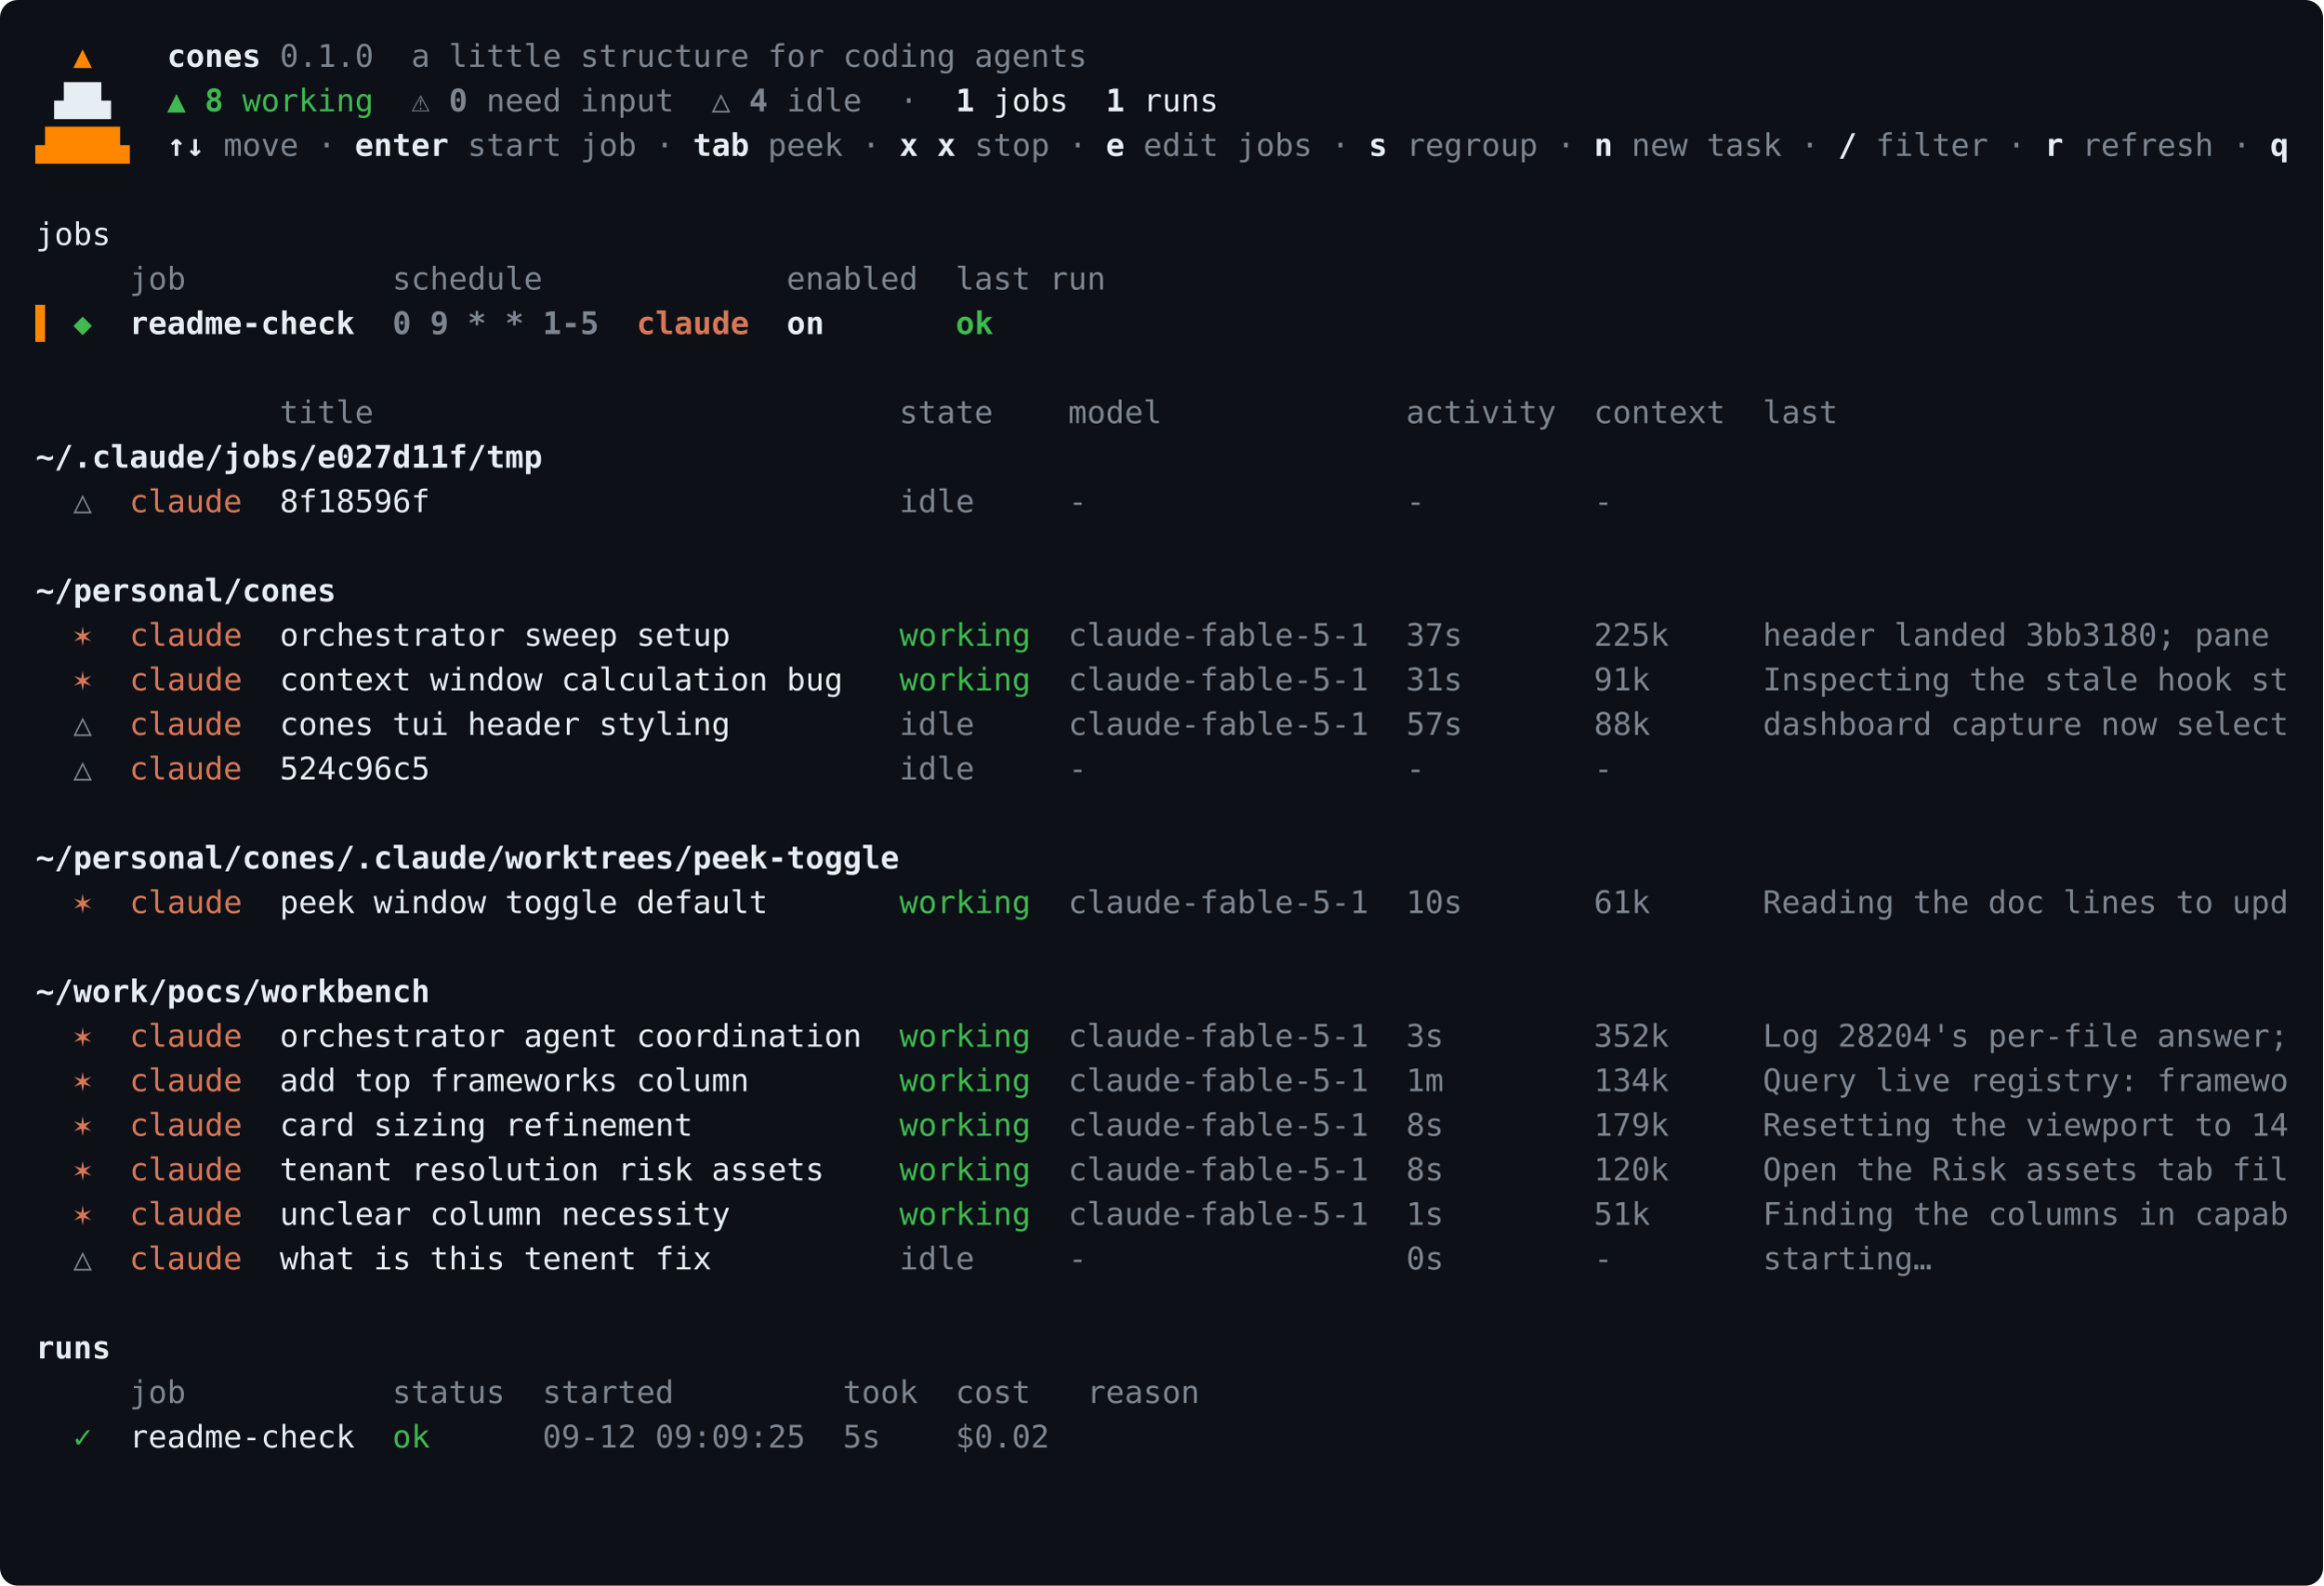
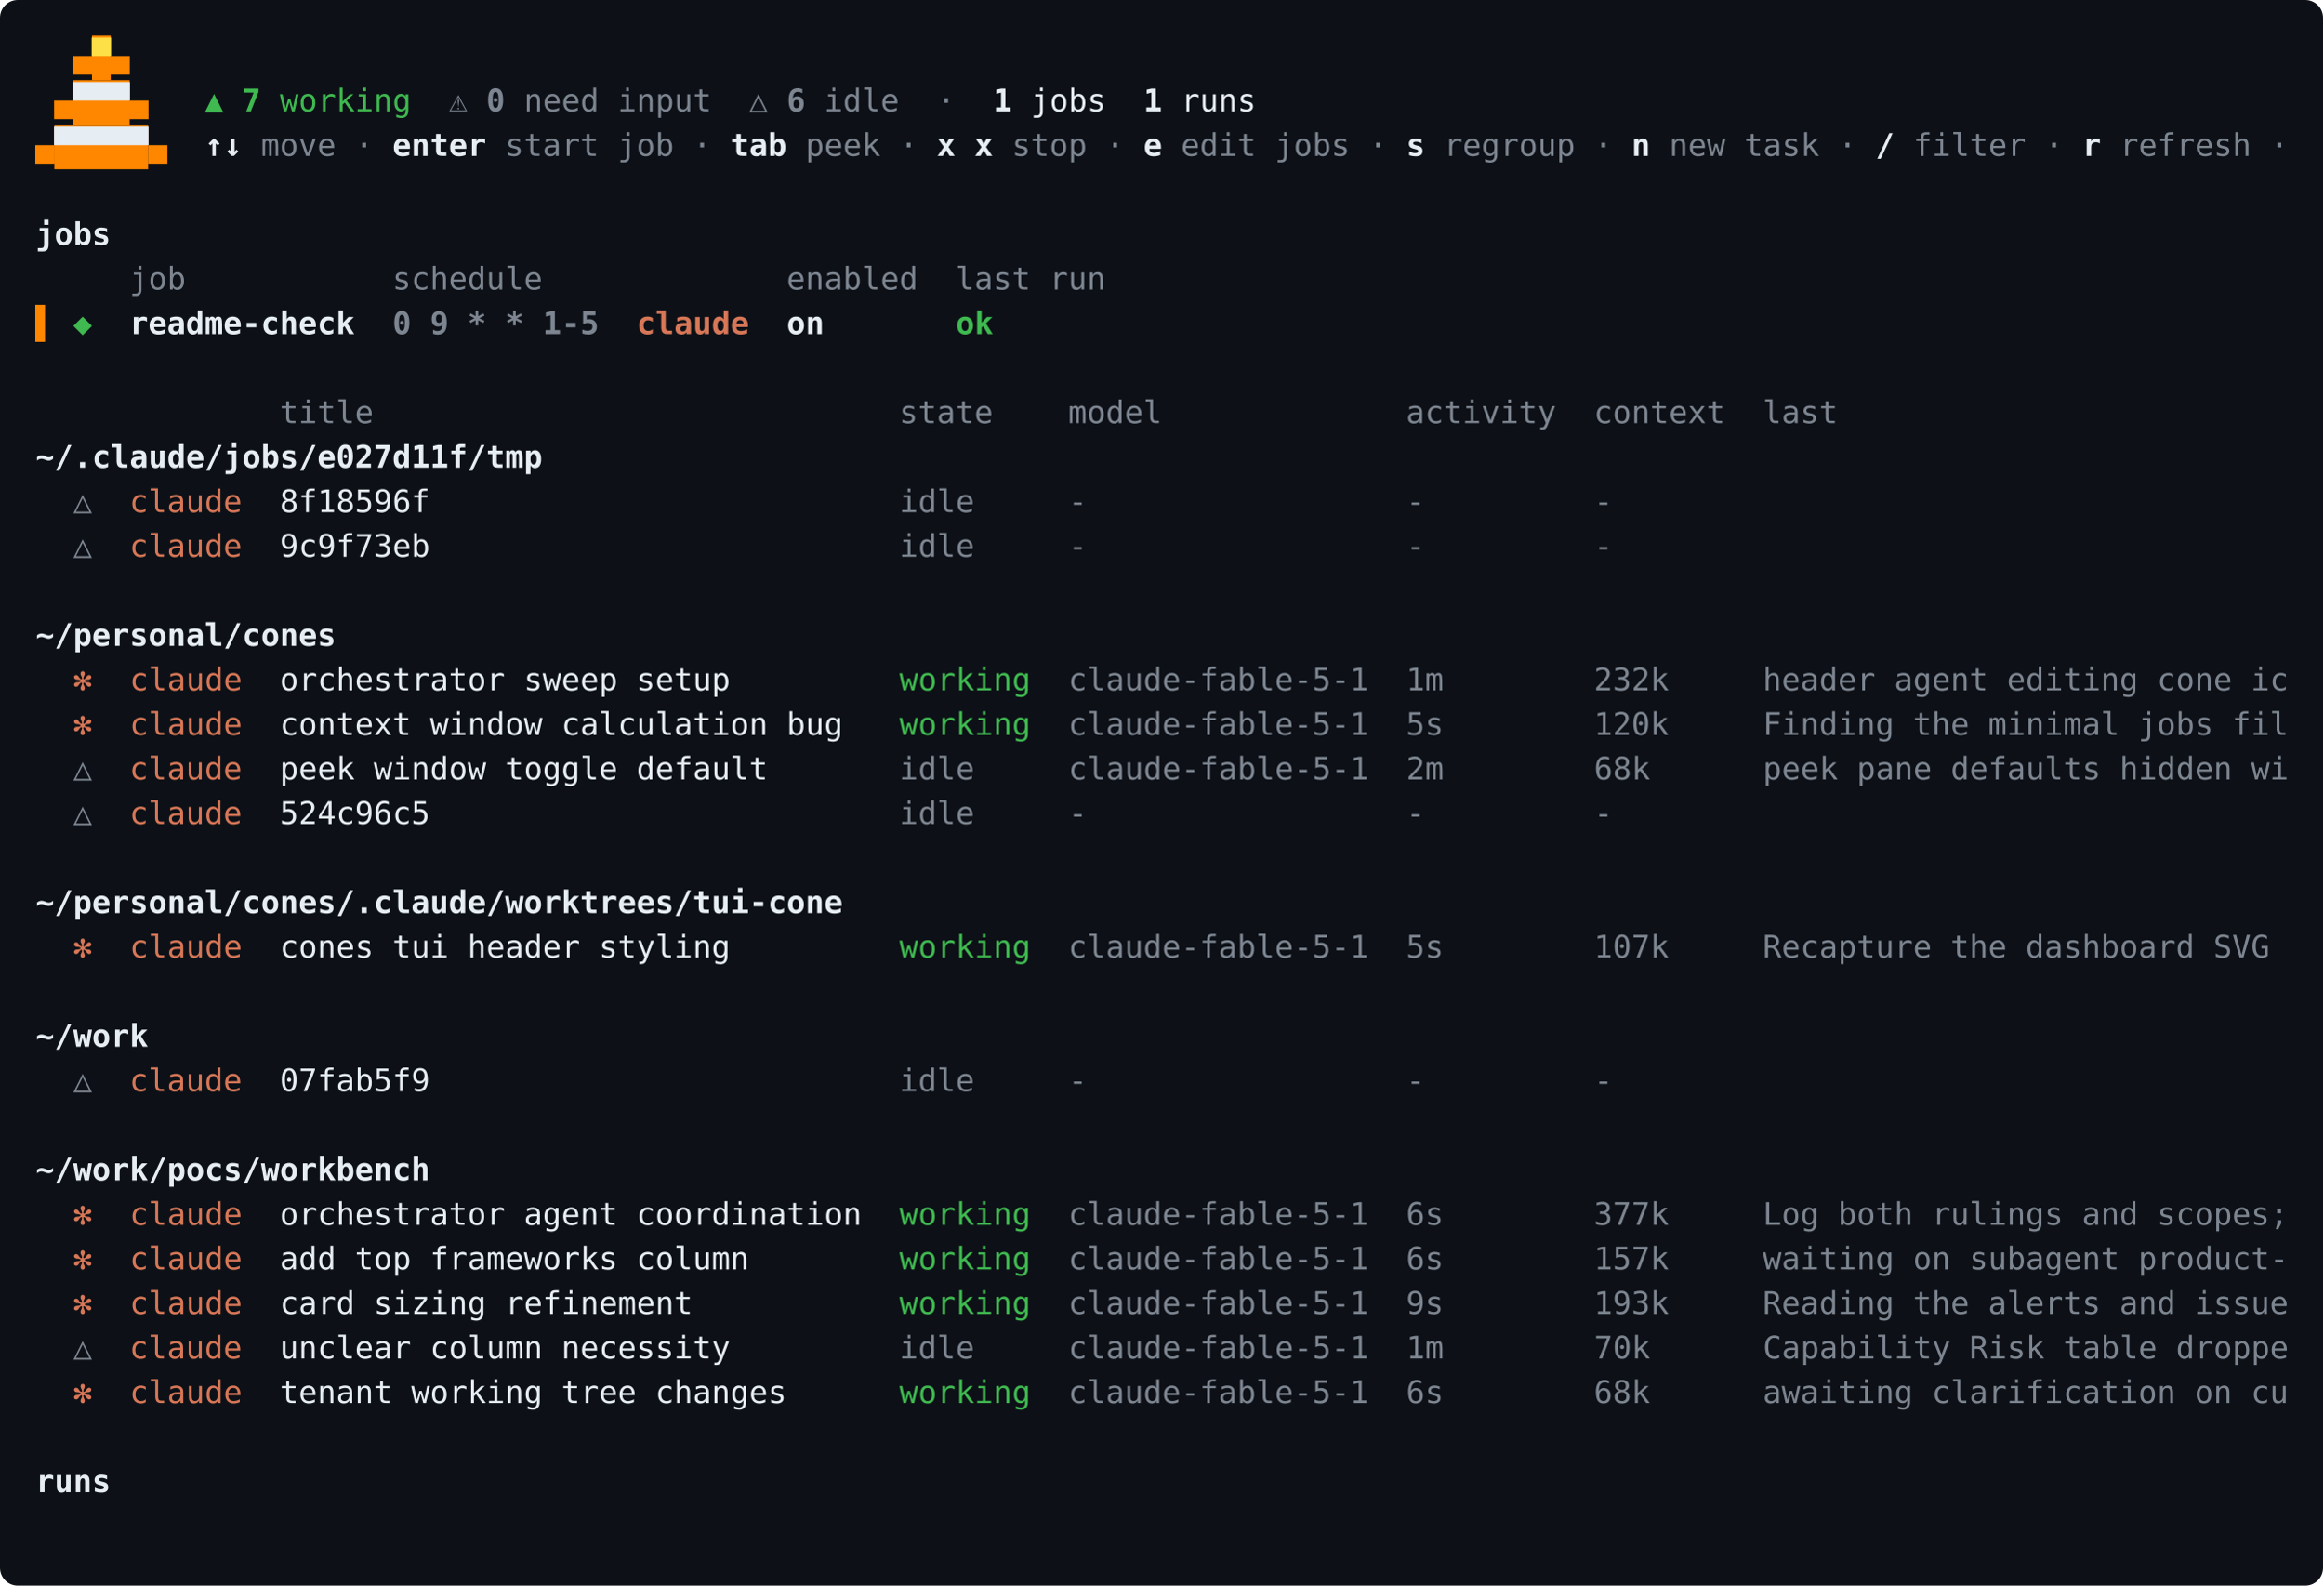
<svg xmlns="http://www.w3.org/2000/svg" width="1043" height="712" viewBox="0 0 1043 712" font-family="SFMono-Regular,Menlo,Consolas,monospace" font-size="14">
  <rect width="1043" height="712" rx="8" fill="#0d1117" />
-   <text x="16.0" y="30" xml:space="preserve" textLength="42.1" lengthAdjust="spacingAndGlyphs" fill="#ff8700">  ▲  </text>
-   <text x="75.0" y="30" xml:space="preserve" textLength="42.1" lengthAdjust="spacingAndGlyphs" fill="#e6edf3" font-weight="700">cones</text>
-   <text x="117.2" y="30" xml:space="preserve" textLength="370.9" lengthAdjust="spacingAndGlyphs" fill="#7d8590"> 0.1.0  a little structure for coding agents</text>
-   <text x="16.0" y="50" xml:space="preserve" textLength="42.1" lengthAdjust="spacingAndGlyphs" fill="#e6edf3"> ▟█▙ </text>
-   <text x="75.0" y="50" xml:space="preserve" textLength="16.9" lengthAdjust="spacingAndGlyphs" fill="#3fb950">▲ </text>
-   <text x="91.9" y="50" xml:space="preserve" textLength="8.4" lengthAdjust="spacingAndGlyphs" fill="#3fb950" font-weight="700">8</text>
-   <text x="100.3" y="50" xml:space="preserve" textLength="67.4" lengthAdjust="spacingAndGlyphs" fill="#3fb950"> working</text>
-   <text x="184.6" y="50" xml:space="preserve" textLength="16.9" lengthAdjust="spacingAndGlyphs" fill="#7d8590">⚠ </text>
-   <text x="201.5" y="50" xml:space="preserve" textLength="8.4" lengthAdjust="spacingAndGlyphs" fill="#7d8590" font-weight="700">0</text>
-   <text x="209.9" y="50" xml:space="preserve" textLength="92.7" lengthAdjust="spacingAndGlyphs" fill="#7d8590"> need input</text>
-   <text x="319.5" y="50" xml:space="preserve" textLength="16.9" lengthAdjust="spacingAndGlyphs" fill="#7d8590">△ </text>
-   <text x="336.3" y="50" xml:space="preserve" textLength="8.4" lengthAdjust="spacingAndGlyphs" fill="#7d8590" font-weight="700">4</text>
-   <text x="344.8" y="50" xml:space="preserve" textLength="42.1" lengthAdjust="spacingAndGlyphs" fill="#7d8590"> idle</text>
-   <text x="403.8" y="50" xml:space="preserve" textLength="25.3" lengthAdjust="spacingAndGlyphs" fill="#7d8590">·  </text>
-   <text x="429.1" y="50" xml:space="preserve" textLength="8.4" lengthAdjust="spacingAndGlyphs" fill="#e6edf3" font-weight="700">1</text>
-   <text x="437.5" y="50" xml:space="preserve" textLength="59.0" lengthAdjust="spacingAndGlyphs" fill="#e6edf3"> jobs  </text>
-   <text x="496.5" y="50" xml:space="preserve" textLength="8.4" lengthAdjust="spacingAndGlyphs" fill="#e6edf3" font-weight="700">1</text>
-   <text x="504.9" y="50" xml:space="preserve" textLength="42.1" lengthAdjust="spacingAndGlyphs" fill="#e6edf3"> runs</text>
-   <text x="16.0" y="70" xml:space="preserve" textLength="42.1" lengthAdjust="spacingAndGlyphs" fill="#ff8700">▟███▙</text>
-   <text x="75.0" y="70" xml:space="preserve" textLength="16.9" lengthAdjust="spacingAndGlyphs" fill="#e6edf3" font-weight="700">↑↓</text>
-   <text x="91.9" y="70" xml:space="preserve" textLength="67.4" lengthAdjust="spacingAndGlyphs" fill="#7d8590"> move · </text>
-   <text x="159.3" y="70" xml:space="preserve" textLength="42.1" lengthAdjust="spacingAndGlyphs" fill="#e6edf3" font-weight="700">enter</text>
-   <text x="201.5" y="70" xml:space="preserve" textLength="109.6" lengthAdjust="spacingAndGlyphs" fill="#7d8590"> start job · </text>
-   <text x="311.1" y="70" xml:space="preserve" textLength="25.3" lengthAdjust="spacingAndGlyphs" fill="#e6edf3" font-weight="700">tab</text>
-   <text x="336.3" y="70" xml:space="preserve" textLength="67.4" lengthAdjust="spacingAndGlyphs" fill="#7d8590"> peek · </text>
-   <text x="403.8" y="70" xml:space="preserve" textLength="25.3" lengthAdjust="spacingAndGlyphs" fill="#e6edf3" font-weight="700">x x</text>
-   <text x="429.1" y="70" xml:space="preserve" textLength="67.4" lengthAdjust="spacingAndGlyphs" fill="#7d8590"> stop · </text>
-   <text x="496.5" y="70" xml:space="preserve" textLength="8.4" lengthAdjust="spacingAndGlyphs" fill="#e6edf3" font-weight="700">e</text>
-   <text x="504.9" y="70" xml:space="preserve" textLength="109.6" lengthAdjust="spacingAndGlyphs" fill="#7d8590"> edit jobs · </text>
-   <text x="614.5" y="70" xml:space="preserve" textLength="8.4" lengthAdjust="spacingAndGlyphs" fill="#e6edf3" font-weight="700">s</text>
-   <text x="623.0" y="70" xml:space="preserve" textLength="92.7" lengthAdjust="spacingAndGlyphs" fill="#7d8590"> regroup · </text>
-   <text x="715.7" y="70" xml:space="preserve" textLength="8.4" lengthAdjust="spacingAndGlyphs" fill="#e6edf3" font-weight="700">n</text>
-   <text x="724.1" y="70" xml:space="preserve" textLength="101.2" lengthAdjust="spacingAndGlyphs" fill="#7d8590"> new task · </text>
-   <text x="825.3" y="70" xml:space="preserve" textLength="8.4" lengthAdjust="spacingAndGlyphs" fill="#e6edf3" font-weight="700">/</text>
-   <text x="833.7" y="70" xml:space="preserve" textLength="84.3" lengthAdjust="spacingAndGlyphs" fill="#7d8590"> filter · </text>
-   <text x="918.0" y="70" xml:space="preserve" textLength="8.4" lengthAdjust="spacingAndGlyphs" fill="#e6edf3" font-weight="700">r</text>
-   <text x="926.4" y="70" xml:space="preserve" textLength="92.7" lengthAdjust="spacingAndGlyphs" fill="#7d8590"> refresh · </text>
-   <text x="1019.2" y="70" xml:space="preserve" textLength="8.4" lengthAdjust="spacingAndGlyphs" fill="#e6edf3" font-weight="700">q</text>
-   <text x="16.0" y="110" xml:space="preserve" textLength="33.7" lengthAdjust="spacingAndGlyphs" fill="#e6edf3">jobs</text>
+   <text x="16.0" y="30" xml:space="preserve" textLength="25.3" lengthAdjust="spacingAndGlyphs" fill="#ff8700">  ▄</text>
+   <rect x="41.3" y="16" width="8.4" height="20" fill="#ff8700" />
+   <text x="41.3" y="30" xml:space="preserve" textLength="8.4" lengthAdjust="spacingAndGlyphs" fill="#fde047">▀</text>
+   <text x="49.7" y="30" xml:space="preserve" textLength="25.3" lengthAdjust="spacingAndGlyphs" fill="#ff8700">▄  </text>
+   <text x="16.0" y="50" xml:space="preserve" textLength="16.9" lengthAdjust="spacingAndGlyphs" fill="#ff8700"> ▄</text>
+   <rect x="32.9" y="36" width="25.3" height="20" fill="#ff8700" />
+   <text x="32.9" y="50" xml:space="preserve" textLength="25.3" lengthAdjust="spacingAndGlyphs" fill="#e6edf3">▀▀▀</text>
+   <text x="58.1" y="50" xml:space="preserve" textLength="16.9" lengthAdjust="spacingAndGlyphs" fill="#ff8700">▄ </text>
+   <text x="91.9" y="50" xml:space="preserve" textLength="16.9" lengthAdjust="spacingAndGlyphs" fill="#3fb950">▲ </text>
+   <text x="108.7" y="50" xml:space="preserve" textLength="8.4" lengthAdjust="spacingAndGlyphs" fill="#3fb950" font-weight="700">7</text>
+   <text x="117.2" y="50" xml:space="preserve" textLength="67.4" lengthAdjust="spacingAndGlyphs" fill="#3fb950"> working</text>
+   <text x="201.5" y="50" xml:space="preserve" textLength="16.9" lengthAdjust="spacingAndGlyphs" fill="#7d8590">⚠ </text>
+   <text x="218.3" y="50" xml:space="preserve" textLength="8.4" lengthAdjust="spacingAndGlyphs" fill="#7d8590" font-weight="700">0</text>
+   <text x="226.8" y="50" xml:space="preserve" textLength="92.7" lengthAdjust="spacingAndGlyphs" fill="#7d8590"> need input</text>
+   <text x="336.3" y="50" xml:space="preserve" textLength="16.9" lengthAdjust="spacingAndGlyphs" fill="#7d8590">△ </text>
+   <text x="353.2" y="50" xml:space="preserve" textLength="8.4" lengthAdjust="spacingAndGlyphs" fill="#7d8590" font-weight="700">6</text>
+   <text x="361.6" y="50" xml:space="preserve" textLength="42.1" lengthAdjust="spacingAndGlyphs" fill="#7d8590"> idle</text>
+   <text x="420.6" y="50" xml:space="preserve" textLength="25.3" lengthAdjust="spacingAndGlyphs" fill="#7d8590">·  </text>
+   <text x="445.9" y="50" xml:space="preserve" textLength="8.4" lengthAdjust="spacingAndGlyphs" fill="#e6edf3" font-weight="700">1</text>
+   <text x="454.4" y="50" xml:space="preserve" textLength="59.0" lengthAdjust="spacingAndGlyphs" fill="#e6edf3"> jobs  </text>
+   <text x="513.4" y="50" xml:space="preserve" textLength="8.4" lengthAdjust="spacingAndGlyphs" fill="#e6edf3" font-weight="700">1</text>
+   <text x="521.8" y="50" xml:space="preserve" textLength="42.1" lengthAdjust="spacingAndGlyphs" fill="#e6edf3"> runs</text>
+   <text x="16.0" y="70" xml:space="preserve" textLength="8.4" lengthAdjust="spacingAndGlyphs" fill="#ff8700">▄</text>
+   <rect x="24.4" y="56" width="42.1" height="20" fill="#ff8700" />
+   <text x="24.4" y="70" xml:space="preserve" textLength="42.1" lengthAdjust="spacingAndGlyphs" fill="#e6edf3">▀▀▀▀▀</text>
+   <text x="66.6" y="70" xml:space="preserve" textLength="8.4" lengthAdjust="spacingAndGlyphs" fill="#ff8700">▄</text>
+   <text x="91.9" y="70" xml:space="preserve" textLength="16.9" lengthAdjust="spacingAndGlyphs" fill="#e6edf3" font-weight="700">↑↓</text>
+   <text x="108.7" y="70" xml:space="preserve" textLength="67.4" lengthAdjust="spacingAndGlyphs" fill="#7d8590"> move · </text>
+   <text x="176.2" y="70" xml:space="preserve" textLength="42.1" lengthAdjust="spacingAndGlyphs" fill="#e6edf3" font-weight="700">enter</text>
+   <text x="218.3" y="70" xml:space="preserve" textLength="109.6" lengthAdjust="spacingAndGlyphs" fill="#7d8590"> start job · </text>
+   <text x="327.9" y="70" xml:space="preserve" textLength="25.3" lengthAdjust="spacingAndGlyphs" fill="#e6edf3" font-weight="700">tab</text>
+   <text x="353.2" y="70" xml:space="preserve" textLength="67.4" lengthAdjust="spacingAndGlyphs" fill="#7d8590"> peek · </text>
+   <text x="420.6" y="70" xml:space="preserve" textLength="25.3" lengthAdjust="spacingAndGlyphs" fill="#e6edf3" font-weight="700">x x</text>
+   <text x="445.9" y="70" xml:space="preserve" textLength="67.4" lengthAdjust="spacingAndGlyphs" fill="#7d8590"> stop · </text>
+   <text x="513.4" y="70" xml:space="preserve" textLength="8.4" lengthAdjust="spacingAndGlyphs" fill="#e6edf3" font-weight="700">e</text>
+   <text x="521.8" y="70" xml:space="preserve" textLength="109.6" lengthAdjust="spacingAndGlyphs" fill="#7d8590"> edit jobs · </text>
+   <text x="631.4" y="70" xml:space="preserve" textLength="8.4" lengthAdjust="spacingAndGlyphs" fill="#e6edf3" font-weight="700">s</text>
+   <text x="639.8" y="70" xml:space="preserve" textLength="92.7" lengthAdjust="spacingAndGlyphs" fill="#7d8590"> regroup · </text>
+   <text x="732.5" y="70" xml:space="preserve" textLength="8.4" lengthAdjust="spacingAndGlyphs" fill="#e6edf3" font-weight="700">n</text>
+   <text x="741.0" y="70" xml:space="preserve" textLength="101.2" lengthAdjust="spacingAndGlyphs" fill="#7d8590"> new task · </text>
+   <text x="842.1" y="70" xml:space="preserve" textLength="8.4" lengthAdjust="spacingAndGlyphs" fill="#e6edf3" font-weight="700">/</text>
+   <text x="850.6" y="70" xml:space="preserve" textLength="84.3" lengthAdjust="spacingAndGlyphs" fill="#7d8590"> filter · </text>
+   <text x="934.9" y="70" xml:space="preserve" textLength="8.4" lengthAdjust="spacingAndGlyphs" fill="#e6edf3" font-weight="700">r</text>
+   <text x="943.3" y="70" xml:space="preserve" textLength="84.3" lengthAdjust="spacingAndGlyphs" fill="#7d8590"> refresh ·</text>
+   <text x="16.0" y="110" xml:space="preserve" textLength="33.7" lengthAdjust="spacingAndGlyphs" fill="#e6edf3" font-weight="700">jobs</text>
  <text x="16.0" y="130" xml:space="preserve" textLength="480.5" lengthAdjust="spacingAndGlyphs" fill="#7d8590">     job           schedule             enabled  last run</text>
  <text x="16.0" y="150" xml:space="preserve" textLength="16.9" lengthAdjust="spacingAndGlyphs" fill="#ff8700" font-weight="700">▌ </text>
  <text x="32.9" y="150" xml:space="preserve" textLength="25.3" lengthAdjust="spacingAndGlyphs" fill="#3fb950" font-weight="700">◆  </text>
  <text x="58.1" y="150" xml:space="preserve" textLength="118.0" lengthAdjust="spacingAndGlyphs" fill="#e6edf3" font-weight="700">readme-check  </text>
  <text x="176.2" y="150" xml:space="preserve" textLength="109.6" lengthAdjust="spacingAndGlyphs" fill="#7d8590" font-weight="700">0 9 * * 1-5  </text>
  <text x="285.8" y="150" xml:space="preserve" textLength="67.4" lengthAdjust="spacingAndGlyphs" fill="#d77757" font-weight="700">claude  </text>
  <text x="353.2" y="150" xml:space="preserve" textLength="75.9" lengthAdjust="spacingAndGlyphs" fill="#e6edf3" font-weight="700">on       </text>
  <text x="429.1" y="150" xml:space="preserve" textLength="16.9" lengthAdjust="spacingAndGlyphs" fill="#3fb950" font-weight="700">ok</text>
  <text x="16.0" y="190" xml:space="preserve" textLength="809.3" lengthAdjust="spacingAndGlyphs" fill="#7d8590">             title                            state    model             activity  context  last</text>
  <text x="16.0" y="210" xml:space="preserve" textLength="227.6" lengthAdjust="spacingAndGlyphs" fill="#e6edf3" font-weight="700">~/.claude/jobs/e027d11f/tmp</text>
  <text x="32.9" y="230" xml:space="preserve" textLength="25.3" lengthAdjust="spacingAndGlyphs" fill="#7d8590">△  </text>
  <text x="58.1" y="230" xml:space="preserve" textLength="67.4" lengthAdjust="spacingAndGlyphs" fill="#d77757">claude  </text>
  <text x="125.6" y="230" xml:space="preserve" textLength="278.2" lengthAdjust="spacingAndGlyphs" fill="#e6edf3">8f18596f                         </text>
  <text x="403.8" y="230" xml:space="preserve" textLength="387.8" lengthAdjust="spacingAndGlyphs" fill="#7d8590">idle     -                 -         -        </text>
-   <text x="16.0" y="270" xml:space="preserve" textLength="134.9" lengthAdjust="spacingAndGlyphs" fill="#e6edf3" font-weight="700">~/personal/cones</text>
-   <text x="32.9" y="290" xml:space="preserve" textLength="92.7" lengthAdjust="spacingAndGlyphs" fill="#d77757">✶  claude  </text>
-   <text x="125.6" y="290" xml:space="preserve" textLength="278.2" lengthAdjust="spacingAndGlyphs" fill="#e6edf3">orchestrator sweep setup         </text>
-   <text x="403.8" y="290" xml:space="preserve" textLength="75.9" lengthAdjust="spacingAndGlyphs" fill="#3fb950">working  </text>
-   <text x="479.6" y="290" xml:space="preserve" textLength="539.5" lengthAdjust="spacingAndGlyphs" fill="#7d8590">claude-fable-5-1  37s       225k     header landed 3bb3180; pane</text>
-   <text x="32.9" y="310" xml:space="preserve" textLength="92.7" lengthAdjust="spacingAndGlyphs" fill="#d77757">✶  claude  </text>
-   <text x="125.6" y="310" xml:space="preserve" textLength="278.2" lengthAdjust="spacingAndGlyphs" fill="#e6edf3">context window calculation bug   </text>
+   <text x="32.9" y="250" xml:space="preserve" textLength="25.3" lengthAdjust="spacingAndGlyphs" fill="#7d8590">△  </text>
+   <text x="58.1" y="250" xml:space="preserve" textLength="67.4" lengthAdjust="spacingAndGlyphs" fill="#d77757">claude  </text>
+   <text x="125.6" y="250" xml:space="preserve" textLength="278.2" lengthAdjust="spacingAndGlyphs" fill="#e6edf3">9c9f73eb                         </text>
+   <text x="403.8" y="250" xml:space="preserve" textLength="387.8" lengthAdjust="spacingAndGlyphs" fill="#7d8590">idle     -                 -         -        </text>
+   <text x="16.0" y="290" xml:space="preserve" textLength="134.9" lengthAdjust="spacingAndGlyphs" fill="#e6edf3" font-weight="700">~/personal/cones</text>
+   <text x="32.9" y="310" xml:space="preserve" textLength="92.7" lengthAdjust="spacingAndGlyphs" fill="#d77757">✻  claude  </text>
+   <text x="125.6" y="310" xml:space="preserve" textLength="278.2" lengthAdjust="spacingAndGlyphs" fill="#e6edf3">orchestrator sweep setup         </text>
  <text x="403.8" y="310" xml:space="preserve" textLength="75.9" lengthAdjust="spacingAndGlyphs" fill="#3fb950">working  </text>
-   <text x="479.6" y="310" xml:space="preserve" textLength="547.9" lengthAdjust="spacingAndGlyphs" fill="#7d8590">claude-fable-5-1  31s       91k      Inspecting the stale hook st</text>
-   <text x="32.9" y="330" xml:space="preserve" textLength="25.3" lengthAdjust="spacingAndGlyphs" fill="#7d8590">△  </text>
-   <text x="58.1" y="330" xml:space="preserve" textLength="67.4" lengthAdjust="spacingAndGlyphs" fill="#d77757">claude  </text>
-   <text x="125.6" y="330" xml:space="preserve" textLength="278.2" lengthAdjust="spacingAndGlyphs" fill="#e6edf3">cones tui header styling         </text>
-   <text x="403.8" y="330" xml:space="preserve" textLength="623.8" lengthAdjust="spacingAndGlyphs" fill="#7d8590">idle     claude-fable-5-1  57s       88k      dashboard capture now select</text>
+   <text x="479.6" y="310" xml:space="preserve" textLength="547.9" lengthAdjust="spacingAndGlyphs" fill="#7d8590">claude-fable-5-1  1m        232k     header agent editing cone ic</text>
+   <text x="32.9" y="330" xml:space="preserve" textLength="92.7" lengthAdjust="spacingAndGlyphs" fill="#d77757">✻  claude  </text>
+   <text x="125.6" y="330" xml:space="preserve" textLength="278.2" lengthAdjust="spacingAndGlyphs" fill="#e6edf3">context window calculation bug   </text>
+   <text x="403.8" y="330" xml:space="preserve" textLength="75.9" lengthAdjust="spacingAndGlyphs" fill="#3fb950">working  </text>
+   <text x="479.6" y="330" xml:space="preserve" textLength="547.9" lengthAdjust="spacingAndGlyphs" fill="#7d8590">claude-fable-5-1  5s        120k     Finding the minimal jobs fil</text>
  <text x="32.9" y="350" xml:space="preserve" textLength="25.3" lengthAdjust="spacingAndGlyphs" fill="#7d8590">△  </text>
  <text x="58.1" y="350" xml:space="preserve" textLength="67.4" lengthAdjust="spacingAndGlyphs" fill="#d77757">claude  </text>
-   <text x="125.6" y="350" xml:space="preserve" textLength="278.2" lengthAdjust="spacingAndGlyphs" fill="#e6edf3">524c96c5                         </text>
-   <text x="403.8" y="350" xml:space="preserve" textLength="387.8" lengthAdjust="spacingAndGlyphs" fill="#7d8590">idle     -                 -         -        </text>
-   <text x="16.0" y="390" xml:space="preserve" textLength="387.8" lengthAdjust="spacingAndGlyphs" fill="#e6edf3" font-weight="700">~/personal/cones/.claude/worktrees/peek-toggle</text>
-   <text x="32.9" y="410" xml:space="preserve" textLength="92.7" lengthAdjust="spacingAndGlyphs" fill="#d77757">✶  claude  </text>
-   <text x="125.6" y="410" xml:space="preserve" textLength="278.2" lengthAdjust="spacingAndGlyphs" fill="#e6edf3">peek window toggle default       </text>
-   <text x="403.8" y="410" xml:space="preserve" textLength="75.9" lengthAdjust="spacingAndGlyphs" fill="#3fb950">working  </text>
-   <text x="479.6" y="410" xml:space="preserve" textLength="547.9" lengthAdjust="spacingAndGlyphs" fill="#7d8590">claude-fable-5-1  10s       61k      Reading the doc lines to upd</text>
-   <text x="16.0" y="450" xml:space="preserve" textLength="177.0" lengthAdjust="spacingAndGlyphs" fill="#e6edf3" font-weight="700">~/work/pocs/workbench</text>
-   <text x="32.9" y="470" xml:space="preserve" textLength="92.7" lengthAdjust="spacingAndGlyphs" fill="#d77757">✶  claude  </text>
-   <text x="125.6" y="470" xml:space="preserve" textLength="278.2" lengthAdjust="spacingAndGlyphs" fill="#e6edf3">orchestrator agent coordination  </text>
-   <text x="403.8" y="470" xml:space="preserve" textLength="75.9" lengthAdjust="spacingAndGlyphs" fill="#3fb950">working  </text>
-   <text x="479.6" y="470" xml:space="preserve" textLength="547.9" lengthAdjust="spacingAndGlyphs" fill="#7d8590">claude-fable-5-1  3s        352k     Log 28204's per-file answer;</text>
-   <text x="32.9" y="490" xml:space="preserve" textLength="92.7" lengthAdjust="spacingAndGlyphs" fill="#d77757">✶  claude  </text>
-   <text x="125.6" y="490" xml:space="preserve" textLength="278.2" lengthAdjust="spacingAndGlyphs" fill="#e6edf3">add top frameworks column        </text>
-   <text x="403.8" y="490" xml:space="preserve" textLength="75.9" lengthAdjust="spacingAndGlyphs" fill="#3fb950">working  </text>
-   <text x="479.6" y="490" xml:space="preserve" textLength="547.9" lengthAdjust="spacingAndGlyphs" fill="#7d8590">claude-fable-5-1  1m        134k     Query live registry: framewo</text>
-   <text x="32.9" y="510" xml:space="preserve" textLength="92.7" lengthAdjust="spacingAndGlyphs" fill="#d77757">✶  claude  </text>
-   <text x="125.6" y="510" xml:space="preserve" textLength="278.2" lengthAdjust="spacingAndGlyphs" fill="#e6edf3">card sizing refinement           </text>
-   <text x="403.8" y="510" xml:space="preserve" textLength="75.9" lengthAdjust="spacingAndGlyphs" fill="#3fb950">working  </text>
-   <text x="479.6" y="510" xml:space="preserve" textLength="547.9" lengthAdjust="spacingAndGlyphs" fill="#7d8590">claude-fable-5-1  8s        179k     Resetting the viewport to 14</text>
-   <text x="32.9" y="530" xml:space="preserve" textLength="92.7" lengthAdjust="spacingAndGlyphs" fill="#d77757">✶  claude  </text>
-   <text x="125.6" y="530" xml:space="preserve" textLength="278.2" lengthAdjust="spacingAndGlyphs" fill="#e6edf3">tenant resolution risk assets    </text>
-   <text x="403.8" y="530" xml:space="preserve" textLength="75.9" lengthAdjust="spacingAndGlyphs" fill="#3fb950">working  </text>
-   <text x="479.6" y="530" xml:space="preserve" textLength="547.9" lengthAdjust="spacingAndGlyphs" fill="#7d8590">claude-fable-5-1  8s        120k     Open the Risk assets tab fil</text>
-   <text x="32.9" y="550" xml:space="preserve" textLength="92.7" lengthAdjust="spacingAndGlyphs" fill="#d77757">✶  claude  </text>
-   <text x="125.6" y="550" xml:space="preserve" textLength="278.2" lengthAdjust="spacingAndGlyphs" fill="#e6edf3">unclear column necessity         </text>
+   <text x="125.6" y="350" xml:space="preserve" textLength="278.2" lengthAdjust="spacingAndGlyphs" fill="#e6edf3">peek window toggle default       </text>
+   <text x="403.8" y="350" xml:space="preserve" textLength="623.8" lengthAdjust="spacingAndGlyphs" fill="#7d8590">idle     claude-fable-5-1  2m        68k      peek pane defaults hidden wi</text>
+   <text x="32.9" y="370" xml:space="preserve" textLength="25.3" lengthAdjust="spacingAndGlyphs" fill="#7d8590">△  </text>
+   <text x="58.1" y="370" xml:space="preserve" textLength="67.4" lengthAdjust="spacingAndGlyphs" fill="#d77757">claude  </text>
+   <text x="125.6" y="370" xml:space="preserve" textLength="278.2" lengthAdjust="spacingAndGlyphs" fill="#e6edf3">524c96c5                         </text>
+   <text x="403.8" y="370" xml:space="preserve" textLength="387.8" lengthAdjust="spacingAndGlyphs" fill="#7d8590">idle     -                 -         -        </text>
+   <text x="16.0" y="410" xml:space="preserve" textLength="362.5" lengthAdjust="spacingAndGlyphs" fill="#e6edf3" font-weight="700">~/personal/cones/.claude/worktrees/tui-cone</text>
+   <text x="32.9" y="430" xml:space="preserve" textLength="92.7" lengthAdjust="spacingAndGlyphs" fill="#d77757">✻  claude  </text>
+   <text x="125.6" y="430" xml:space="preserve" textLength="278.2" lengthAdjust="spacingAndGlyphs" fill="#e6edf3">cones tui header styling         </text>
+   <text x="403.8" y="430" xml:space="preserve" textLength="75.9" lengthAdjust="spacingAndGlyphs" fill="#3fb950">working  </text>
+   <text x="479.6" y="430" xml:space="preserve" textLength="539.5" lengthAdjust="spacingAndGlyphs" fill="#7d8590">claude-fable-5-1  5s        107k     Recapture the dashboard SVG</text>
+   <text x="16.0" y="470" xml:space="preserve" textLength="50.6" lengthAdjust="spacingAndGlyphs" fill="#e6edf3" font-weight="700">~/work</text>
+   <text x="32.9" y="490" xml:space="preserve" textLength="25.3" lengthAdjust="spacingAndGlyphs" fill="#7d8590">△  </text>
+   <text x="58.1" y="490" xml:space="preserve" textLength="67.4" lengthAdjust="spacingAndGlyphs" fill="#d77757">claude  </text>
+   <text x="125.6" y="490" xml:space="preserve" textLength="278.2" lengthAdjust="spacingAndGlyphs" fill="#e6edf3">07fab5f9                         </text>
+   <text x="403.8" y="490" xml:space="preserve" textLength="387.8" lengthAdjust="spacingAndGlyphs" fill="#7d8590">idle     -                 -         -        </text>
+   <text x="16.0" y="530" xml:space="preserve" textLength="177.0" lengthAdjust="spacingAndGlyphs" fill="#e6edf3" font-weight="700">~/work/pocs/workbench</text>
+   <text x="32.9" y="550" xml:space="preserve" textLength="92.7" lengthAdjust="spacingAndGlyphs" fill="#d77757">✻  claude  </text>
+   <text x="125.6" y="550" xml:space="preserve" textLength="278.2" lengthAdjust="spacingAndGlyphs" fill="#e6edf3">orchestrator agent coordination  </text>
  <text x="403.8" y="550" xml:space="preserve" textLength="75.9" lengthAdjust="spacingAndGlyphs" fill="#3fb950">working  </text>
-   <text x="479.6" y="550" xml:space="preserve" textLength="547.9" lengthAdjust="spacingAndGlyphs" fill="#7d8590">claude-fable-5-1  1s        51k      Finding the columns in capab</text>
-   <text x="32.9" y="570" xml:space="preserve" textLength="25.3" lengthAdjust="spacingAndGlyphs" fill="#7d8590">△  </text>
-   <text x="58.1" y="570" xml:space="preserve" textLength="67.4" lengthAdjust="spacingAndGlyphs" fill="#d77757">claude  </text>
-   <text x="125.6" y="570" xml:space="preserve" textLength="278.2" lengthAdjust="spacingAndGlyphs" fill="#e6edf3">what is this tenent fix          </text>
-   <text x="403.8" y="570" xml:space="preserve" textLength="463.6" lengthAdjust="spacingAndGlyphs" fill="#7d8590">idle     -                 0s        -        starting…</text>
-   <text x="16.0" y="610" xml:space="preserve" textLength="33.7" lengthAdjust="spacingAndGlyphs" fill="#e6edf3" font-weight="700">runs</text>
-   <text x="16.0" y="630" xml:space="preserve" textLength="522.7" lengthAdjust="spacingAndGlyphs" fill="#7d8590">     job           status  started         took  cost   reason</text>
-   <text x="32.9" y="650" xml:space="preserve" textLength="25.3" lengthAdjust="spacingAndGlyphs" fill="#3fb950">✓  </text>
-   <text x="58.1" y="650" xml:space="preserve" textLength="118.0" lengthAdjust="spacingAndGlyphs" fill="#e6edf3">readme-check  </text>
-   <text x="176.2" y="650" xml:space="preserve" textLength="67.4" lengthAdjust="spacingAndGlyphs" fill="#3fb950">ok      </text>
-   <text x="243.6" y="650" xml:space="preserve" textLength="244.5" lengthAdjust="spacingAndGlyphs" fill="#7d8590">09-12 09:09:25  5s    $0.02  </text>
+   <text x="479.6" y="550" xml:space="preserve" textLength="547.9" lengthAdjust="spacingAndGlyphs" fill="#7d8590">claude-fable-5-1  6s        377k     Log both rulings and scopes;</text>
+   <text x="32.9" y="570" xml:space="preserve" textLength="92.7" lengthAdjust="spacingAndGlyphs" fill="#d77757">✻  claude  </text>
+   <text x="125.6" y="570" xml:space="preserve" textLength="278.2" lengthAdjust="spacingAndGlyphs" fill="#e6edf3">add top frameworks column        </text>
+   <text x="403.8" y="570" xml:space="preserve" textLength="75.9" lengthAdjust="spacingAndGlyphs" fill="#3fb950">working  </text>
+   <text x="479.6" y="570" xml:space="preserve" textLength="547.9" lengthAdjust="spacingAndGlyphs" fill="#7d8590">claude-fable-5-1  6s        157k     waiting on subagent product-</text>
+   <text x="32.9" y="590" xml:space="preserve" textLength="92.7" lengthAdjust="spacingAndGlyphs" fill="#d77757">✻  claude  </text>
+   <text x="125.6" y="590" xml:space="preserve" textLength="278.2" lengthAdjust="spacingAndGlyphs" fill="#e6edf3">card sizing refinement           </text>
+   <text x="403.8" y="590" xml:space="preserve" textLength="75.9" lengthAdjust="spacingAndGlyphs" fill="#3fb950">working  </text>
+   <text x="479.6" y="590" xml:space="preserve" textLength="547.9" lengthAdjust="spacingAndGlyphs" fill="#7d8590">claude-fable-5-1  9s        193k     Reading the alerts and issue</text>
+   <text x="32.9" y="610" xml:space="preserve" textLength="25.3" lengthAdjust="spacingAndGlyphs" fill="#7d8590">△  </text>
+   <text x="58.1" y="610" xml:space="preserve" textLength="67.4" lengthAdjust="spacingAndGlyphs" fill="#d77757">claude  </text>
+   <text x="125.6" y="610" xml:space="preserve" textLength="278.2" lengthAdjust="spacingAndGlyphs" fill="#e6edf3">unclear column necessity         </text>
+   <text x="403.8" y="610" xml:space="preserve" textLength="623.8" lengthAdjust="spacingAndGlyphs" fill="#7d8590">idle     claude-fable-5-1  1m        70k      Capability Risk table droppe</text>
+   <text x="32.9" y="630" xml:space="preserve" textLength="92.7" lengthAdjust="spacingAndGlyphs" fill="#d77757">✻  claude  </text>
+   <text x="125.6" y="630" xml:space="preserve" textLength="278.2" lengthAdjust="spacingAndGlyphs" fill="#e6edf3">tenant working tree changes      </text>
+   <text x="403.8" y="630" xml:space="preserve" textLength="75.9" lengthAdjust="spacingAndGlyphs" fill="#3fb950">working  </text>
+   <text x="479.6" y="630" xml:space="preserve" textLength="547.9" lengthAdjust="spacingAndGlyphs" fill="#7d8590">claude-fable-5-1  6s        68k      awaiting clarification on cu</text>
+   <text x="16.0" y="670" xml:space="preserve" textLength="33.7" lengthAdjust="spacingAndGlyphs" fill="#e6edf3" font-weight="700">runs</text>
</svg>
